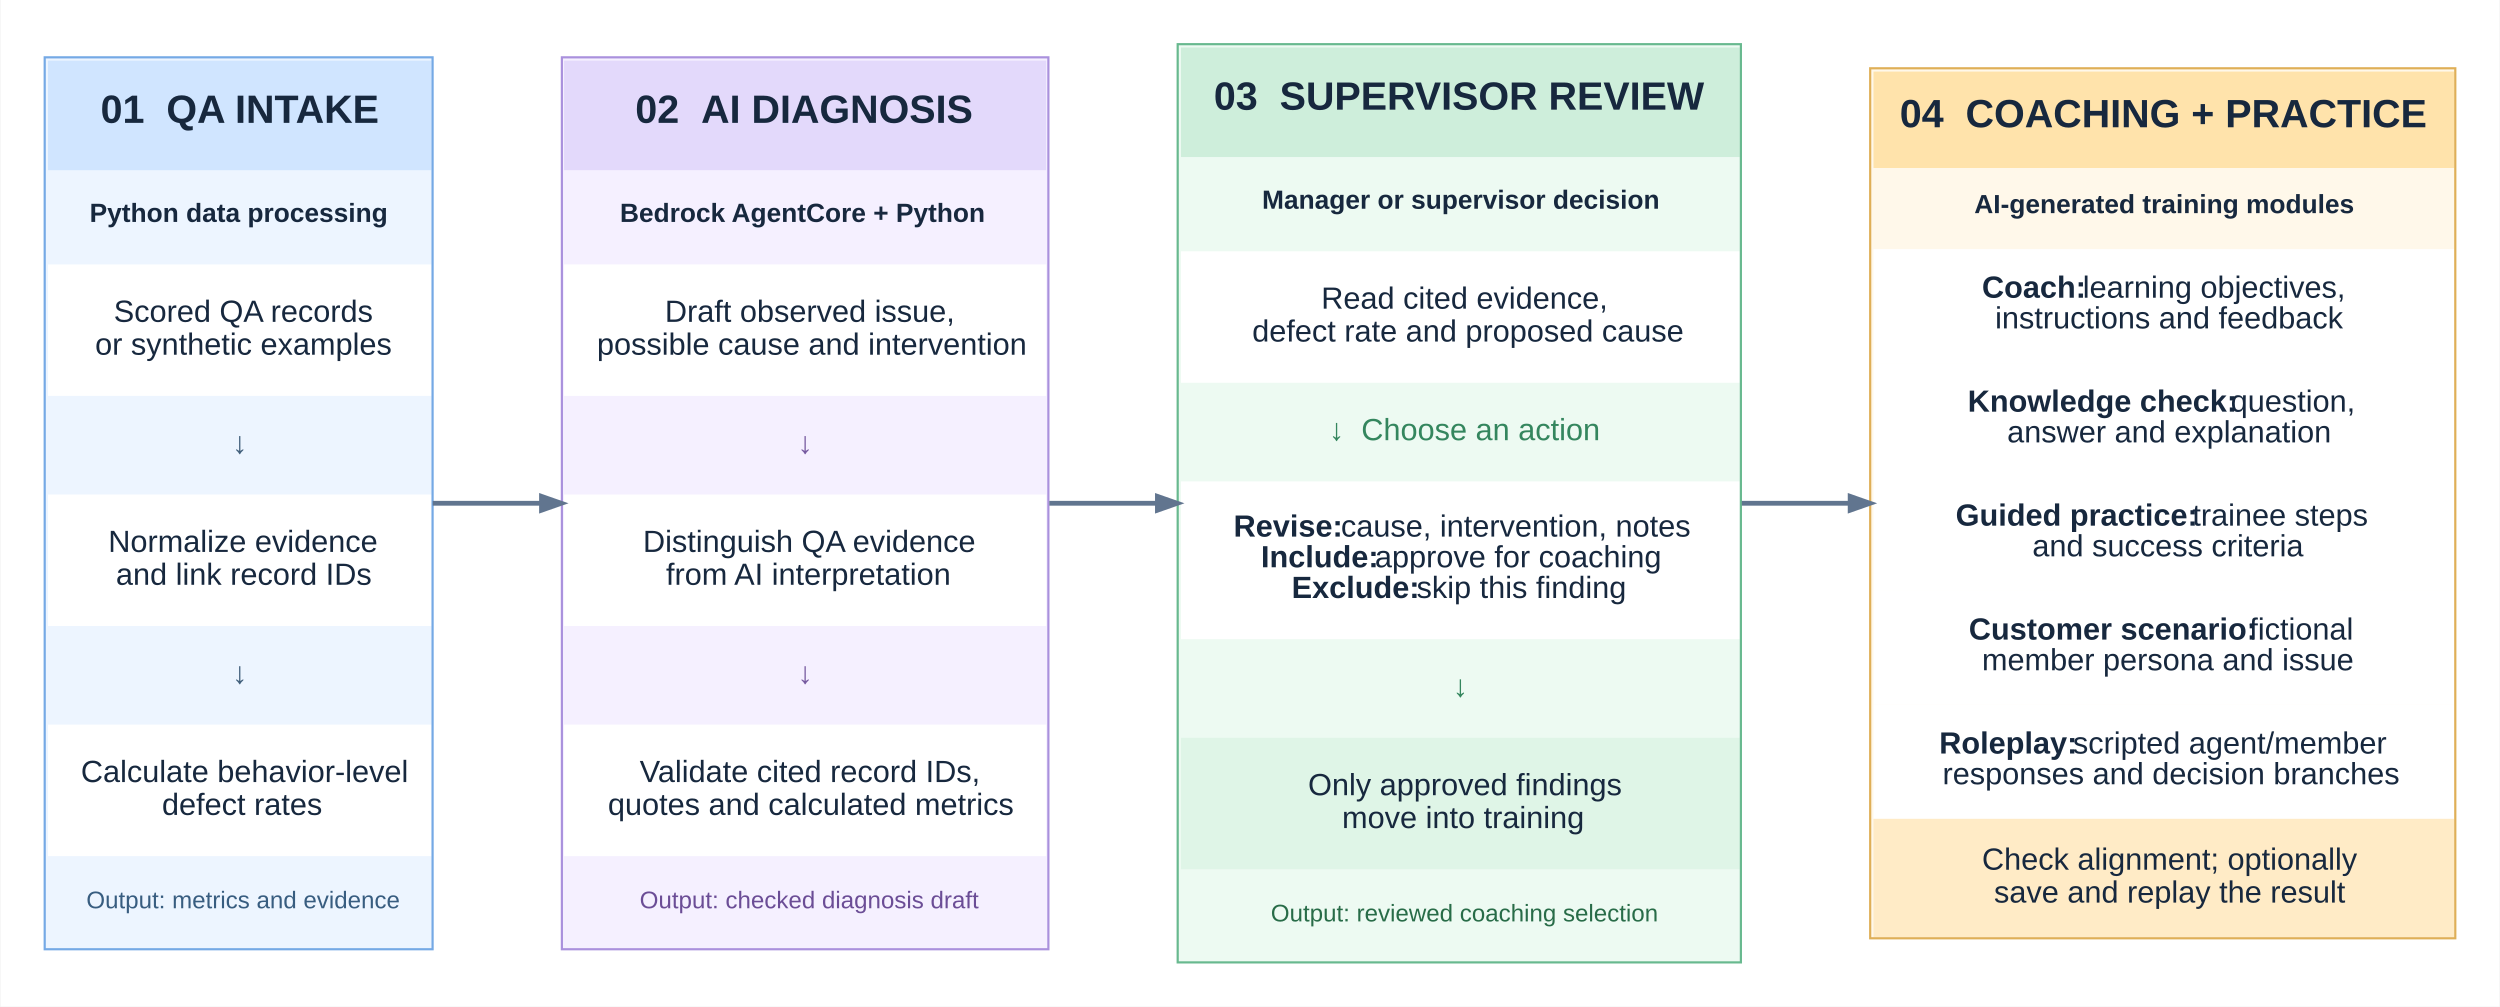
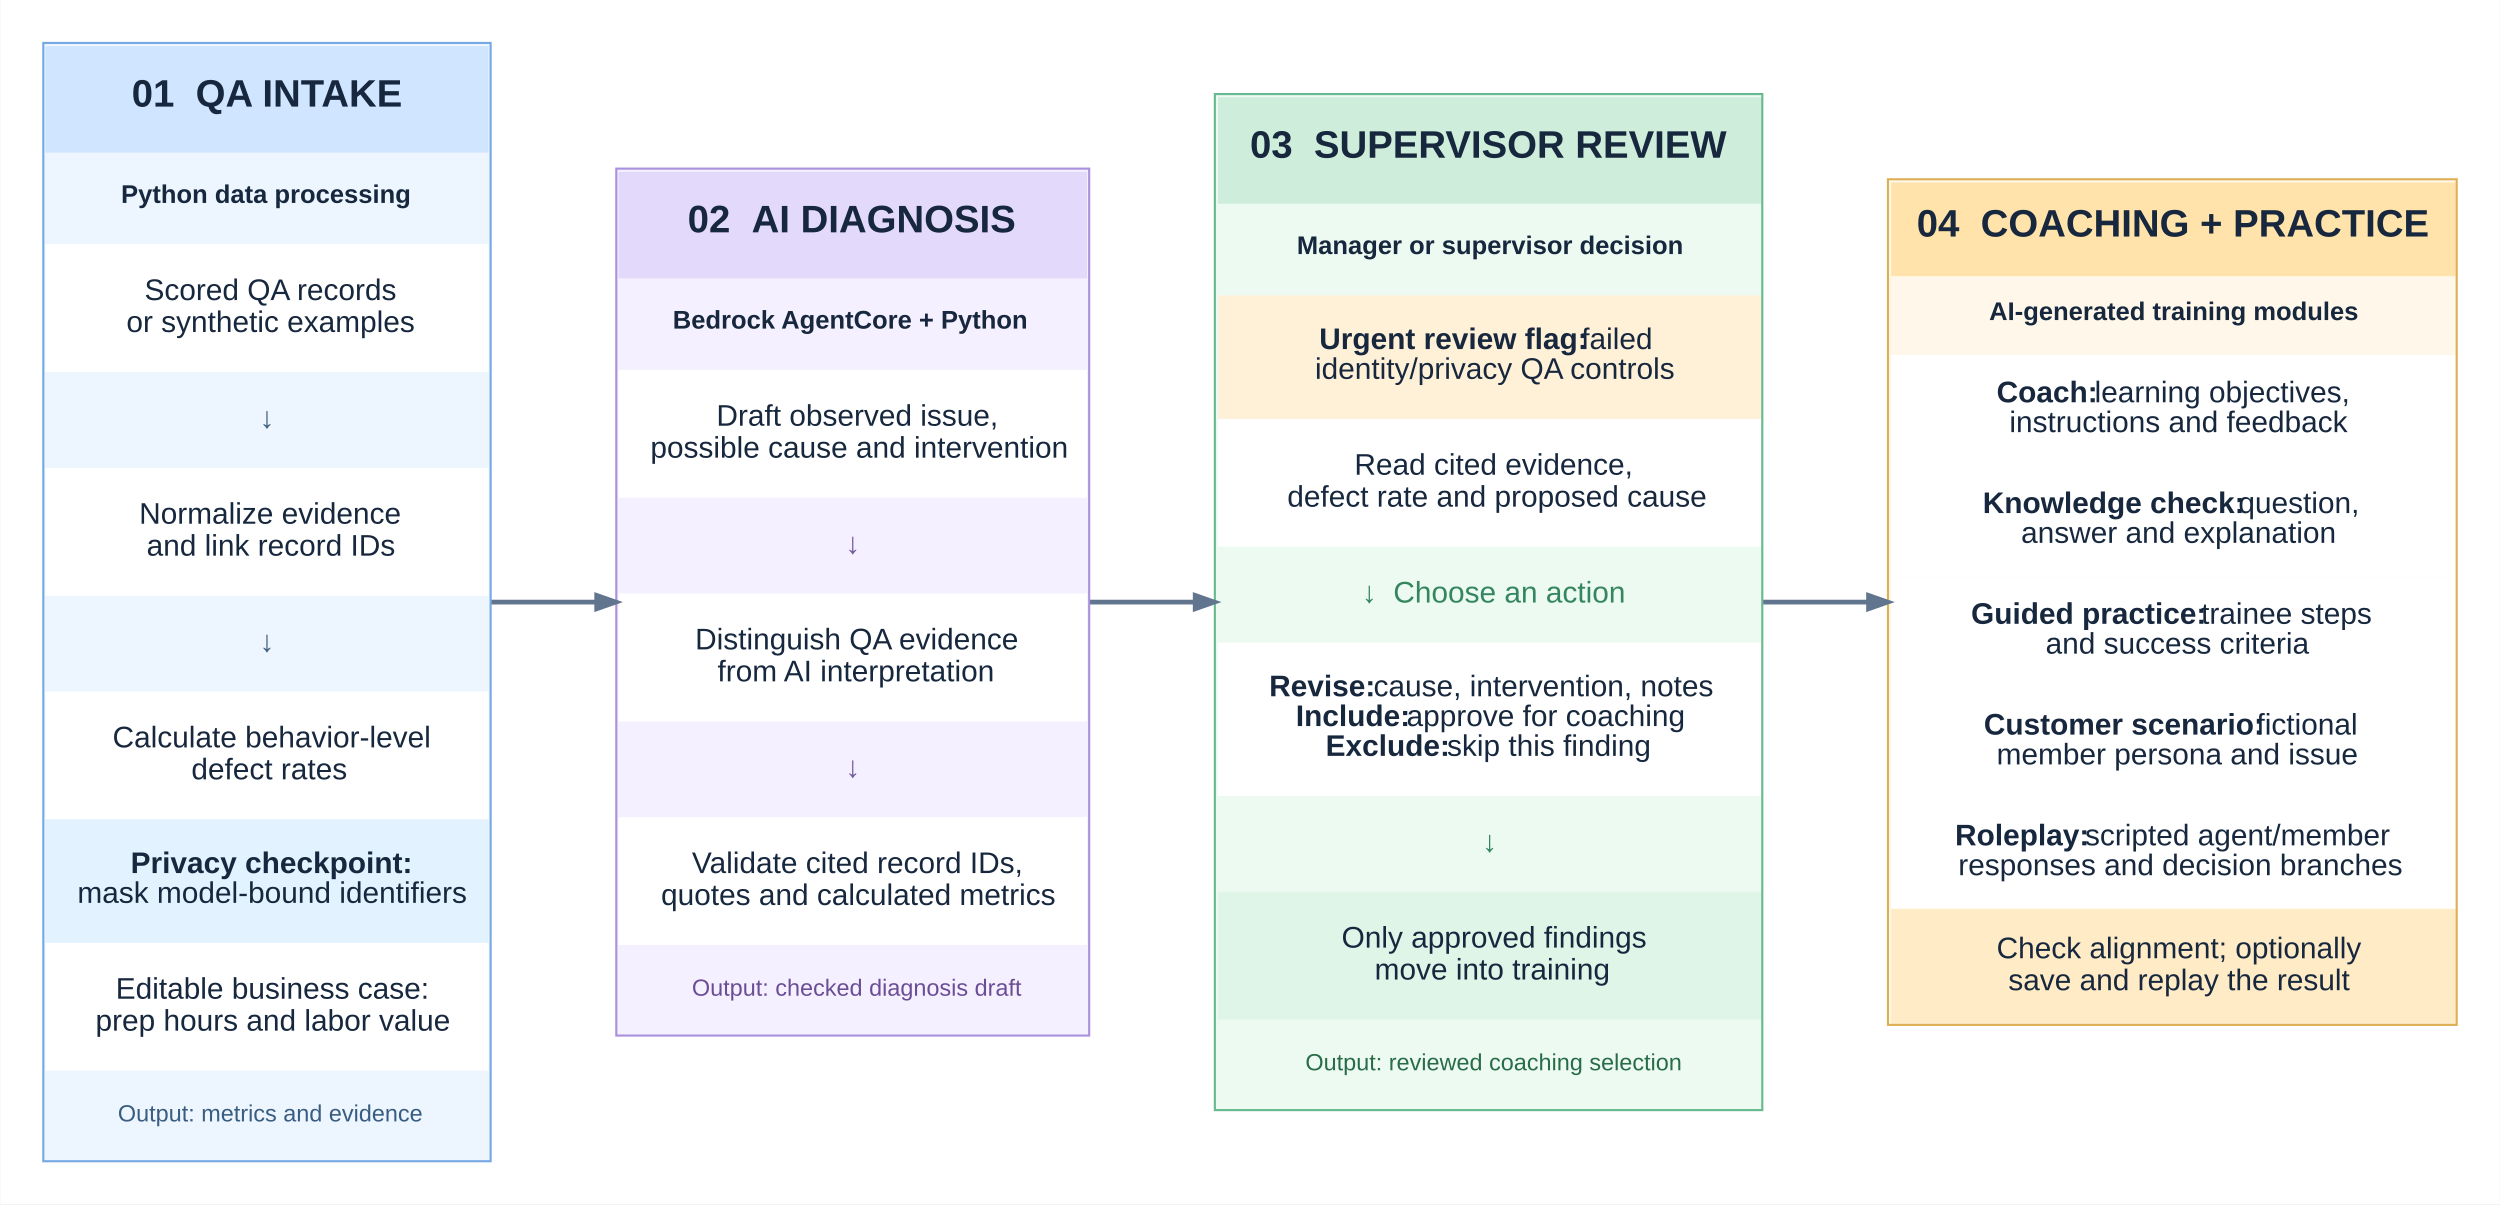
- <svg xmlns="http://www.w3.org/2000/svg" width="1140pt" height="459pt" viewBox="0.00 0.00 1140.32 459.32">
-   <g id="graph0" class="graph" transform="scale(1 1) rotate(0) translate(20.16 439.16)">
-     <polygon fill="white" stroke="transparent" points="-20.16,20.16 -20.16,-439.16 1120.16,-439.16 1120.16,20.16 -20.16,20.16" />
+ <svg xmlns="http://www.w3.org/2000/svg" width="1173pt" height="565pt" viewBox="0.00 0.00 1173.32 565.32">
+   <g id="graph0" class="graph" transform="scale(1 1) rotate(0) translate(20.16 545.16)">
+     <polygon fill="white" stroke="transparent" points="-20.16,20.16 -20.16,-545.16 1153.16,-545.16 1153.16,20.16 -20.16,20.16" />
    <g id="node1" class="node">
-       <polygon fill="#edf5ff" stroke="transparent" points="0,-6 0,-413 177,-413 177,-6 0,-6" />
-       <polygon fill="#d0e5ff" stroke="transparent" points="1.5,-361.5 1.5,-411.5 176.5,-411.5 176.5,-361.5 1.5,-361.5" />
-       <text text-anchor="start" x="25.5" y="-383.1" font-family="Arial" font-weight="bold" font-size="18.00" fill="#17283e">01  QA INTAKE</text>
-       <text text-anchor="start" x="20.5" y="-337.9" font-family="Arial" font-weight="bold" font-size="12.00" fill="#17283e">Python data processing</text>
-       <polygon fill="#ffffff" stroke="transparent" points="1.5,-258.5 1.5,-318.5 176.5,-318.5 176.5,-258.5 1.5,-258.5" />
-       <text text-anchor="start" x="31.5" y="-292.3" font-family="Arial" font-size="14.00" fill="#17283e">Scored QA records</text>
-       <text text-anchor="start" x="23" y="-277.3" font-family="Arial" font-size="14.00" fill="#17283e">or synthetic examples</text>
-       <text text-anchor="start" x="85.5" y="-232.3" font-family="Arial" font-size="14.00" fill="#42607c">↓</text>
-       <polygon fill="#ffffff" stroke="transparent" points="1.5,-153.5 1.5,-213.5 176.5,-213.5 176.5,-153.5 1.5,-153.5" />
-       <text text-anchor="start" x="29" y="-187.3" font-family="Arial" font-size="14.00" fill="#17283e">Normalize evidence</text>
-       <text text-anchor="start" x="32.5" y="-172.3" font-family="Arial" font-size="14.00" fill="#17283e">and link record IDs</text>
-       <text text-anchor="start" x="85.5" y="-127.3" font-family="Arial" font-size="14.00" fill="#42607c">↓</text>
-       <polygon fill="#ffffff" stroke="transparent" points="1.5,-48.5 1.5,-108.5 176.5,-108.5 176.5,-48.5 1.5,-48.5" />
-       <text text-anchor="start" x="16.5" y="-82.3" font-family="Arial" font-size="14.00" fill="#17283e">Calculate behavior-level</text>
-       <text text-anchor="start" x="53.5" y="-67.3" font-family="Arial" font-size="14.00" fill="#17283e">defect rates</text>
-       <text text-anchor="start" x="19" y="-24.7" font-family="Arial" font-size="11.00" fill="#385d80">Output: metrics and evidence</text>
-       <polygon fill="none" stroke="#75a9e5" points="0,-6 0,-413 177,-413 177,-6 0,-6" />
+       <polygon fill="#edf5ff" stroke="transparent" points="0,0 0,-525 210,-525 210,0 0,0" />
+       <polygon fill="#d0e5ff" stroke="transparent" points="1,-473.5 1,-523.5 209,-523.5 209,-473.5 1,-473.5" />
+       <text text-anchor="start" x="41.5" y="-495.1" font-family="Arial" font-weight="bold" font-size="18.00" fill="#17283e">01  QA INTAKE</text>
+       <text text-anchor="start" x="36.5" y="-449.9" font-family="Arial" font-weight="bold" font-size="12.00" fill="#17283e">Python data processing</text>
+       <polygon fill="#ffffff" stroke="transparent" points="1,-370.5 1,-430.5 209,-430.5 209,-370.5 1,-370.5" />
+       <text text-anchor="start" x="47.5" y="-404.3" font-family="Arial" font-size="14.00" fill="#17283e">Scored QA records</text>
+       <text text-anchor="start" x="39" y="-389.3" font-family="Arial" font-size="14.00" fill="#17283e">or synthetic examples</text>
+       <text text-anchor="start" x="101.5" y="-344.3" font-family="Arial" font-size="14.00" fill="#42607c">↓</text>
+       <polygon fill="#ffffff" stroke="transparent" points="1,-265.5 1,-325.5 209,-325.5 209,-265.5 1,-265.5" />
+       <text text-anchor="start" x="45" y="-299.3" font-family="Arial" font-size="14.00" fill="#17283e">Normalize evidence</text>
+       <text text-anchor="start" x="48.5" y="-284.3" font-family="Arial" font-size="14.00" fill="#17283e">and link record IDs</text>
+       <text text-anchor="start" x="101.5" y="-239.3" font-family="Arial" font-size="14.00" fill="#42607c">↓</text>
+       <polygon fill="#ffffff" stroke="transparent" points="1,-160.5 1,-220.5 209,-220.5 209,-160.5 1,-160.5" />
+       <text text-anchor="start" x="32.5" y="-194.3" font-family="Arial" font-size="14.00" fill="#17283e">Calculate behavior-level</text>
+       <text text-anchor="start" x="69.5" y="-179.3" font-family="Arial" font-size="14.00" fill="#17283e">defect rates</text>
+       <polygon fill="#e2f3ff" stroke="transparent" points="1,-102.5 1,-160.5 209,-160.5 209,-102.5 1,-102.5" />
+       <text text-anchor="start" x="41" y="-135.3" font-family="Arial" font-weight="bold" font-size="14.00" fill="#17283e">Privacy checkpoint:</text>
+       <text text-anchor="start" x="16" y="-121.3" font-family="Arial" font-size="14.00" fill="#17283e">mask model-bound identifiers</text>
+       <polygon fill="#ffffff" stroke="transparent" points="1,-42.5 1,-102.5 209,-102.5 209,-42.5 1,-42.5" />
+       <text text-anchor="start" x="34" y="-76.3" font-family="Arial" font-size="14.00" fill="#17283e">Editable business case:</text>
+       <text text-anchor="start" x="24.5" y="-61.3" font-family="Arial" font-size="14.00" fill="#17283e">prep hours and labor value</text>
+       <text text-anchor="start" x="35" y="-18.7" font-family="Arial" font-size="11.00" fill="#385d80">Output: metrics and evidence</text>
+       <polygon fill="none" stroke="#75a9e5" points="0,0 0,-525 210,-525 210,0 0,0" />
    </g>
    <g id="node2" class="node">
-       <polygon fill="#f5f0ff" stroke="transparent" points="236,-6 236,-413 458,-413 458,-6 236,-6" />
-       <polygon fill="#e3d9fb" stroke="transparent" points="237,-361.5 237,-411.5 457,-411.5 457,-361.5 237,-361.5" />
-       <text text-anchor="start" x="269.5" y="-383.1" font-family="Arial" font-weight="bold" font-size="18.00" fill="#17283e">02  AI DIAGNOSIS</text>
-       <text text-anchor="start" x="262.5" y="-337.9" font-family="Arial" font-weight="bold" font-size="12.00" fill="#17283e">Bedrock AgentCore + Python</text>
-       <polygon fill="#ffffff" stroke="transparent" points="237,-258.5 237,-318.5 457,-318.5 457,-258.5 237,-258.5" />
-       <text text-anchor="start" x="283" y="-292.3" font-family="Arial" font-size="14.00" fill="#17283e">Draft observed issue,</text>
-       <text text-anchor="start" x="252" y="-277.3" font-family="Arial" font-size="14.00" fill="#17283e">possible cause and intervention</text>
-       <text text-anchor="start" x="343.5" y="-232.3" font-family="Arial" font-size="14.00" fill="#765aa0">↓</text>
-       <polygon fill="#ffffff" stroke="transparent" points="237,-153.5 237,-213.5 457,-213.5 457,-153.5 237,-153.5" />
-       <text text-anchor="start" x="273" y="-187.3" font-family="Arial" font-size="14.00" fill="#17283e">Distinguish QA evidence</text>
-       <text text-anchor="start" x="283.5" y="-172.3" font-family="Arial" font-size="14.00" fill="#17283e">from AI interpretation</text>
-       <text text-anchor="start" x="343.5" y="-127.3" font-family="Arial" font-size="14.00" fill="#765aa0">↓</text>
-       <polygon fill="#ffffff" stroke="transparent" points="237,-48.5 237,-108.5 457,-108.5 457,-48.5 237,-48.5" />
-       <text text-anchor="start" x="271.5" y="-82.3" font-family="Arial" font-size="14.00" fill="#17283e">Validate cited record IDs,</text>
-       <text text-anchor="start" x="257" y="-67.3" font-family="Arial" font-size="14.00" fill="#17283e">quotes and calculated metrics</text>
-       <text text-anchor="start" x="271.5" y="-24.7" font-family="Arial" font-size="11.00" fill="#6b4d96">Output: checked diagnosis draft</text>
-       <polygon fill="none" stroke="#aa91dd" points="236,-6 236,-413 458,-413 458,-6 236,-6" />
+       <polygon fill="#f5f0ff" stroke="transparent" points="269,-59 269,-466 491,-466 491,-59 269,-59" />
+       <polygon fill="#e3d9fb" stroke="transparent" points="270,-414.5 270,-464.5 490,-464.5 490,-414.5 270,-414.5" />
+       <text text-anchor="start" x="302.5" y="-436.1" font-family="Arial" font-weight="bold" font-size="18.00" fill="#17283e">02  AI DIAGNOSIS</text>
+       <text text-anchor="start" x="295.5" y="-390.9" font-family="Arial" font-weight="bold" font-size="12.00" fill="#17283e">Bedrock AgentCore + Python</text>
+       <polygon fill="#ffffff" stroke="transparent" points="270,-311.5 270,-371.5 490,-371.5 490,-311.5 270,-311.5" />
+       <text text-anchor="start" x="316" y="-345.3" font-family="Arial" font-size="14.00" fill="#17283e">Draft observed issue,</text>
+       <text text-anchor="start" x="285" y="-330.3" font-family="Arial" font-size="14.00" fill="#17283e">possible cause and intervention</text>
+       <text text-anchor="start" x="376.5" y="-285.3" font-family="Arial" font-size="14.00" fill="#765aa0">↓</text>
+       <polygon fill="#ffffff" stroke="transparent" points="270,-206.5 270,-266.5 490,-266.5 490,-206.5 270,-206.5" />
+       <text text-anchor="start" x="306" y="-240.3" font-family="Arial" font-size="14.00" fill="#17283e">Distinguish QA evidence</text>
+       <text text-anchor="start" x="316.5" y="-225.3" font-family="Arial" font-size="14.00" fill="#17283e">from AI interpretation</text>
+       <text text-anchor="start" x="376.5" y="-180.3" font-family="Arial" font-size="14.00" fill="#765aa0">↓</text>
+       <polygon fill="#ffffff" stroke="transparent" points="270,-101.5 270,-161.5 490,-161.5 490,-101.5 270,-101.5" />
+       <text text-anchor="start" x="304.5" y="-135.3" font-family="Arial" font-size="14.00" fill="#17283e">Validate cited record IDs,</text>
+       <text text-anchor="start" x="290" y="-120.3" font-family="Arial" font-size="14.00" fill="#17283e">quotes and calculated metrics</text>
+       <text text-anchor="start" x="304.5" y="-77.7" font-family="Arial" font-size="11.00" fill="#6b4d96">Output: checked diagnosis draft</text>
+       <polygon fill="none" stroke="#aa91dd" points="269,-59 269,-466 491,-466 491,-59 269,-59" />
    </g>
    <g id="edge1" class="edge">
-       <path fill="none" stroke="#61758f" stroke-width="2.2" d="M177.06,-209.5C192.97,-209.5 209.83,-209.5 226.48,-209.5" />
-       <polygon fill="#61758f" stroke="#61758f" stroke-width="2.2" points="226.71,-212.65 235.71,-209.5 226.71,-206.35 226.71,-212.65" />
+       <path fill="none" stroke="#61758f" stroke-width="2.2" d="M210.38,-262.5C226.51,-262.5 243.27,-262.5 259.7,-262.5" />
+       <polygon fill="#61758f" stroke="#61758f" stroke-width="2.2" points="259.78,-265.65 268.78,-262.5 259.78,-259.35 259.78,-265.65" />
    </g>
    <g id="node3" class="node">
-       <polygon fill="#edfaf2" stroke="transparent" points="517,0 517,-419 774,-419 774,0 517,0" />
-       <polygon fill="#ceeedb" stroke="transparent" points="518.5,-367.5 518.5,-417.5 773.5,-417.5 773.5,-367.5 518.5,-367.5" />
-       <text text-anchor="start" x="533.5" y="-389.1" font-family="Arial" font-weight="bold" font-size="18.00" fill="#17283e">03  SUPERVISOR REVIEW</text>
-       <text text-anchor="start" x="555.5" y="-343.9" font-family="Arial" font-weight="bold" font-size="12.00" fill="#17283e">Manager or supervisor decision</text>
-       <polygon fill="#ffffff" stroke="transparent" points="518.5,-264.5 518.5,-324.5 773.5,-324.5 773.5,-264.5 518.5,-264.5" />
-       <text text-anchor="start" x="582.5" y="-298.3" font-family="Arial" font-size="14.00" fill="#17283e">Read cited evidence,</text>
-       <text text-anchor="start" x="551" y="-283.3" font-family="Arial" font-size="14.00" fill="#17283e">defect rate and proposed cause</text>
-       <text text-anchor="start" x="586" y="-238.3" font-family="Arial" font-size="14.00" fill="#34865e">↓  Choose an action</text>
-       <polygon fill="#ffffff" stroke="transparent" points="518.5,-147.5 518.5,-219.5 773.5,-219.5 773.5,-147.5 518.5,-147.5" />
-       <text text-anchor="start" x="542.5" y="-194.3" font-family="Arial" font-weight="bold" font-size="14.00" fill="#17283e">Revise:</text>
-       <text text-anchor="start" x="591.5" y="-194.3" font-family="Arial" font-size="14.00" fill="#17283e"> cause, intervention, notes</text>
-       <text text-anchor="start" x="555" y="-180.3" font-family="Arial" font-weight="bold" font-size="14.00" fill="#17283e">Include:</text>
-       <text text-anchor="start" x="607" y="-180.3" font-family="Arial" font-size="14.00" fill="#17283e"> approve for coaching</text>
-       <text text-anchor="start" x="569" y="-166.3" font-family="Arial" font-weight="bold" font-size="14.00" fill="#17283e">Exclude:</text>
-       <text text-anchor="start" x="626" y="-166.3" font-family="Arial" font-size="14.00" fill="#17283e"> skip this finding</text>
-       <text text-anchor="start" x="642.5" y="-121.3" font-family="Arial" font-size="14.00" fill="#34865e">↓</text>
-       <polygon fill="#dff5e7" stroke="transparent" points="518.5,-42.5 518.5,-102.5 773.5,-102.5 773.5,-42.5 518.5,-42.5" />
-       <text text-anchor="start" x="576.5" y="-76.3" font-family="Arial" font-size="14.00" fill="#17283e">Only approved findings</text>
-       <text text-anchor="start" x="592" y="-61.3" font-family="Arial" font-size="14.00" fill="#17283e">move into training</text>
-       <text text-anchor="start" x="559.5" y="-18.7" font-family="Arial" font-size="11.00" fill="#286c48">Output: reviewed coaching selection</text>
-       <polygon fill="none" stroke="#68b98f" points="517,0 517,-419 774,-419 774,0 517,0" />
+       <polygon fill="#edfaf2" stroke="transparent" points="550,-24 550,-501 807,-501 807,-24 550,-24" />
+       <polygon fill="#ceeedb" stroke="transparent" points="551.5,-449.5 551.5,-499.5 806.5,-499.5 806.5,-449.5 551.5,-449.5" />
+       <text text-anchor="start" x="566.5" y="-471.1" font-family="Arial" font-weight="bold" font-size="18.00" fill="#17283e">03  SUPERVISOR REVIEW</text>
+       <text text-anchor="start" x="588.5" y="-425.9" font-family="Arial" font-weight="bold" font-size="12.00" fill="#17283e">Manager or supervisor decision</text>
+       <polygon fill="#fff0d8" stroke="transparent" points="551.5,-348.5 551.5,-406.5 806.5,-406.5 806.5,-348.5 551.5,-348.5" />
+       <text text-anchor="start" x="599" y="-381.3" font-family="Arial" font-weight="bold" font-size="14.00" fill="#17283e">Urgent review flag:</text>
+       <text text-anchor="start" x="722" y="-381.3" font-family="Arial" font-size="14.00" fill="#17283e"> failed</text>
+       <text text-anchor="start" x="597" y="-367.3" font-family="Arial" font-size="14.00" fill="#17283e">identity/privacy QA controls</text>
+       <polygon fill="#ffffff" stroke="transparent" points="551.5,-288.5 551.5,-348.5 806.5,-348.5 806.5,-288.5 551.5,-288.5" />
+       <text text-anchor="start" x="615.5" y="-322.3" font-family="Arial" font-size="14.00" fill="#17283e">Read cited evidence,</text>
+       <text text-anchor="start" x="584" y="-307.3" font-family="Arial" font-size="14.00" fill="#17283e">defect rate and proposed cause</text>
+       <text text-anchor="start" x="619" y="-262.3" font-family="Arial" font-size="14.00" fill="#34865e">↓  Choose an action</text>
+       <polygon fill="#ffffff" stroke="transparent" points="551.5,-171.5 551.5,-243.5 806.5,-243.5 806.5,-171.5 551.5,-171.5" />
+       <text text-anchor="start" x="575.5" y="-218.3" font-family="Arial" font-weight="bold" font-size="14.00" fill="#17283e">Revise:</text>
+       <text text-anchor="start" x="624.5" y="-218.3" font-family="Arial" font-size="14.00" fill="#17283e"> cause, intervention, notes</text>
+       <text text-anchor="start" x="588" y="-204.3" font-family="Arial" font-weight="bold" font-size="14.00" fill="#17283e">Include:</text>
+       <text text-anchor="start" x="640" y="-204.3" font-family="Arial" font-size="14.00" fill="#17283e"> approve for coaching</text>
+       <text text-anchor="start" x="602" y="-190.3" font-family="Arial" font-weight="bold" font-size="14.00" fill="#17283e">Exclude:</text>
+       <text text-anchor="start" x="659" y="-190.3" font-family="Arial" font-size="14.00" fill="#17283e"> skip this finding</text>
+       <text text-anchor="start" x="675.5" y="-145.3" font-family="Arial" font-size="14.00" fill="#34865e">↓</text>
+       <polygon fill="#dff5e7" stroke="transparent" points="551.5,-66.5 551.5,-126.5 806.5,-126.5 806.5,-66.5 551.5,-66.5" />
+       <text text-anchor="start" x="609.5" y="-100.3" font-family="Arial" font-size="14.00" fill="#17283e">Only approved findings</text>
+       <text text-anchor="start" x="625" y="-85.3" font-family="Arial" font-size="14.00" fill="#17283e">move into training</text>
+       <text text-anchor="start" x="592.5" y="-42.7" font-family="Arial" font-size="11.00" fill="#286c48">Output: reviewed coaching selection</text>
+       <polygon fill="none" stroke="#68b98f" points="550,-24 550,-501 807,-501 807,-24 550,-24" />
    </g>
    <g id="edge2" class="edge">
-       <path fill="none" stroke="#61758f" stroke-width="2.2" d="M458.41,-209.5C474.45,-209.5 491.13,-209.5 507.62,-209.5" />
-       <polygon fill="#61758f" stroke="#61758f" stroke-width="2.2" points="507.76,-212.65 516.76,-209.5 507.76,-206.35 507.76,-212.65" />
+       <path fill="none" stroke="#61758f" stroke-width="2.2" d="M491.41,-262.5C507.45,-262.5 524.13,-262.5 540.62,-262.5" />
+       <polygon fill="#61758f" stroke="#61758f" stroke-width="2.2" points="540.76,-265.65 549.76,-262.5 540.76,-259.35 540.76,-265.65" />
    </g>
    <g id="node4" class="node">
-       <polygon fill="#fff8ea" stroke="transparent" points="833,-11 833,-408 1100,-408 1100,-11 833,-11" />
-       <polygon fill="#ffe3ab" stroke="transparent" points="834.5,-362.5 834.5,-406.5 1099.5,-406.5 1099.5,-362.5 834.5,-362.5" />
-       <text text-anchor="start" x="846.5" y="-381.1" font-family="Arial" font-weight="bold" font-size="18.00" fill="#17283e">04  COACHING + PRACTICE</text>
-       <text text-anchor="start" x="880.5" y="-341.9" font-family="Arial" font-weight="bold" font-size="12.00" fill="#17283e">AI-generated training modules</text>
-       <polygon fill="#ffffff" stroke="transparent" points="834.5,-273.5 834.5,-325.5 1099.5,-325.5 1099.5,-273.5 834.5,-273.5" />
-       <text text-anchor="start" x="884" y="-303.3" font-family="Arial" font-weight="bold" font-size="14.00" fill="#17283e">Coach:</text>
-       <text text-anchor="start" x="930" y="-303.3" font-family="Arial" font-size="14.00" fill="#17283e"> learning objectives,</text>
-       <text text-anchor="start" x="890" y="-289.3" font-family="Arial" font-size="14.00" fill="#17283e">instructions and feedback</text>
-       <polygon fill="#ffffff" stroke="transparent" points="834.5,-221.5 834.5,-273.5 1099.5,-273.5 1099.5,-221.5 834.5,-221.5" />
-       <text text-anchor="start" x="877.5" y="-251.3" font-family="Arial" font-weight="bold" font-size="14.00" fill="#17283e">Knowledge check:</text>
-       <text text-anchor="start" x="997.5" y="-251.3" font-family="Arial" font-size="14.00" fill="#17283e"> question,</text>
-       <text text-anchor="start" x="895.5" y="-237.3" font-family="Arial" font-size="14.00" fill="#17283e">answer and explanation</text>
-       <polygon fill="#ffffff" stroke="transparent" points="834.5,-169.5 834.5,-221.5 1099.5,-221.5 1099.5,-169.5 834.5,-169.5" />
-       <text text-anchor="start" x="872" y="-199.3" font-family="Arial" font-weight="bold" font-size="14.00" fill="#17283e">Guided practice:</text>
-       <text text-anchor="start" x="980" y="-199.3" font-family="Arial" font-size="14.00" fill="#17283e"> trainee steps</text>
-       <text text-anchor="start" x="907" y="-185.3" font-family="Arial" font-size="14.00" fill="#17283e">and success criteria</text>
-       <polygon fill="#ffffff" stroke="transparent" points="834.5,-117.5 834.5,-169.5 1099.5,-169.5 1099.5,-117.5 834.5,-117.5" />
-       <text text-anchor="start" x="878" y="-147.3" font-family="Arial" font-weight="bold" font-size="14.00" fill="#17283e">Customer scenario:</text>
-       <text text-anchor="start" x="1006" y="-147.3" font-family="Arial" font-size="14.00" fill="#17283e"> fictional</text>
-       <text text-anchor="start" x="884" y="-133.3" font-family="Arial" font-size="14.00" fill="#17283e">member persona and issue</text>
-       <polygon fill="#ffffff" stroke="transparent" points="834.5,-65.5 834.5,-117.5 1099.5,-117.5 1099.5,-65.5 834.5,-65.5" />
-       <text text-anchor="start" x="864.5" y="-95.3" font-family="Arial" font-weight="bold" font-size="14.00" fill="#17283e">Roleplay:</text>
-       <text text-anchor="start" x="925.5" y="-95.3" font-family="Arial" font-size="14.00" fill="#17283e"> scripted agent/member</text>
-       <text text-anchor="start" x="866" y="-81.3" font-family="Arial" font-size="14.00" fill="#17283e">responses and decision branches</text>
-       <polygon fill="#ffebc6" stroke="transparent" points="834.5,-11.5 834.5,-65.5 1099.5,-65.5 1099.5,-11.5 834.5,-11.5" />
-       <text text-anchor="start" x="884" y="-42.3" font-family="Arial" font-size="14.00" fill="#17283e">Check alignment; optionally</text>
-       <text text-anchor="start" x="889.5" y="-27.3" font-family="Arial" font-size="14.00" fill="#17283e">save and replay the result</text>
-       <polygon fill="none" stroke="#dfaf57" points="833,-11 833,-408 1100,-408 1100,-11 833,-11" />
+       <polygon fill="#fff8ea" stroke="transparent" points="866,-64 866,-461 1133,-461 1133,-64 866,-64" />
+       <polygon fill="#ffe3ab" stroke="transparent" points="867.5,-415.5 867.5,-459.5 1132.5,-459.5 1132.5,-415.5 867.5,-415.5" />
+       <text text-anchor="start" x="879.5" y="-434.1" font-family="Arial" font-weight="bold" font-size="18.00" fill="#17283e">04  COACHING + PRACTICE</text>
+       <text text-anchor="start" x="913.5" y="-394.9" font-family="Arial" font-weight="bold" font-size="12.00" fill="#17283e">AI-generated training modules</text>
+       <polygon fill="#ffffff" stroke="transparent" points="867.5,-326.5 867.5,-378.5 1132.5,-378.5 1132.5,-326.5 867.5,-326.5" />
+       <text text-anchor="start" x="917" y="-356.3" font-family="Arial" font-weight="bold" font-size="14.00" fill="#17283e">Coach:</text>
+       <text text-anchor="start" x="963" y="-356.3" font-family="Arial" font-size="14.00" fill="#17283e"> learning objectives,</text>
+       <text text-anchor="start" x="923" y="-342.3" font-family="Arial" font-size="14.00" fill="#17283e">instructions and feedback</text>
+       <polygon fill="#ffffff" stroke="transparent" points="867.5,-274.5 867.5,-326.5 1132.5,-326.5 1132.5,-274.5 867.5,-274.5" />
+       <text text-anchor="start" x="910.5" y="-304.3" font-family="Arial" font-weight="bold" font-size="14.00" fill="#17283e">Knowledge check:</text>
+       <text text-anchor="start" x="1030.5" y="-304.3" font-family="Arial" font-size="14.00" fill="#17283e"> question,</text>
+       <text text-anchor="start" x="928.5" y="-290.3" font-family="Arial" font-size="14.00" fill="#17283e">answer and explanation</text>
+       <polygon fill="#ffffff" stroke="transparent" points="867.5,-222.5 867.5,-274.5 1132.5,-274.5 1132.5,-222.5 867.5,-222.5" />
+       <text text-anchor="start" x="905" y="-252.3" font-family="Arial" font-weight="bold" font-size="14.00" fill="#17283e">Guided practice:</text>
+       <text text-anchor="start" x="1013" y="-252.3" font-family="Arial" font-size="14.00" fill="#17283e"> trainee steps</text>
+       <text text-anchor="start" x="940" y="-238.3" font-family="Arial" font-size="14.00" fill="#17283e">and success criteria</text>
+       <polygon fill="#ffffff" stroke="transparent" points="867.5,-170.5 867.5,-222.5 1132.5,-222.5 1132.5,-170.5 867.5,-170.5" />
+       <text text-anchor="start" x="911" y="-200.3" font-family="Arial" font-weight="bold" font-size="14.00" fill="#17283e">Customer scenario:</text>
+       <text text-anchor="start" x="1039" y="-200.3" font-family="Arial" font-size="14.00" fill="#17283e"> fictional</text>
+       <text text-anchor="start" x="917" y="-186.3" font-family="Arial" font-size="14.00" fill="#17283e">member persona and issue</text>
+       <polygon fill="#ffffff" stroke="transparent" points="867.5,-118.5 867.5,-170.5 1132.5,-170.5 1132.5,-118.5 867.5,-118.5" />
+       <text text-anchor="start" x="897.5" y="-148.3" font-family="Arial" font-weight="bold" font-size="14.00" fill="#17283e">Roleplay:</text>
+       <text text-anchor="start" x="958.5" y="-148.3" font-family="Arial" font-size="14.00" fill="#17283e"> scripted agent/member</text>
+       <text text-anchor="start" x="899" y="-134.3" font-family="Arial" font-size="14.00" fill="#17283e">responses and decision branches</text>
+       <polygon fill="#ffebc6" stroke="transparent" points="867.5,-64.5 867.5,-118.5 1132.5,-118.5 1132.5,-64.5 867.5,-64.5" />
+       <text text-anchor="start" x="917" y="-95.3" font-family="Arial" font-size="14.00" fill="#17283e">Check alignment; optionally</text>
+       <text text-anchor="start" x="922.5" y="-80.3" font-family="Arial" font-size="14.00" fill="#17283e">save and replay the result</text>
+       <polygon fill="none" stroke="#dfaf57" points="866,-64 866,-461 1133,-461 1133,-64 866,-64" />
    </g>
    <g id="edge3" class="edge">
-       <path fill="none" stroke="#61758f" stroke-width="2.2" d="M774.41,-209.5C790.65,-209.5 807.33,-209.5 823.77,-209.5" />
-       <polygon fill="#61758f" stroke="#61758f" stroke-width="2.2" points="823.87,-212.65 832.87,-209.5 823.87,-206.35 823.87,-212.65" />
+       <path fill="none" stroke="#61758f" stroke-width="2.2" d="M807.41,-262.5C823.65,-262.5 840.33,-262.5 856.77,-262.5" />
+       <polygon fill="#61758f" stroke="#61758f" stroke-width="2.2" points="856.87,-265.65 865.87,-262.5 856.87,-259.35 856.87,-265.65" />
    </g>
  </g>
</svg>
